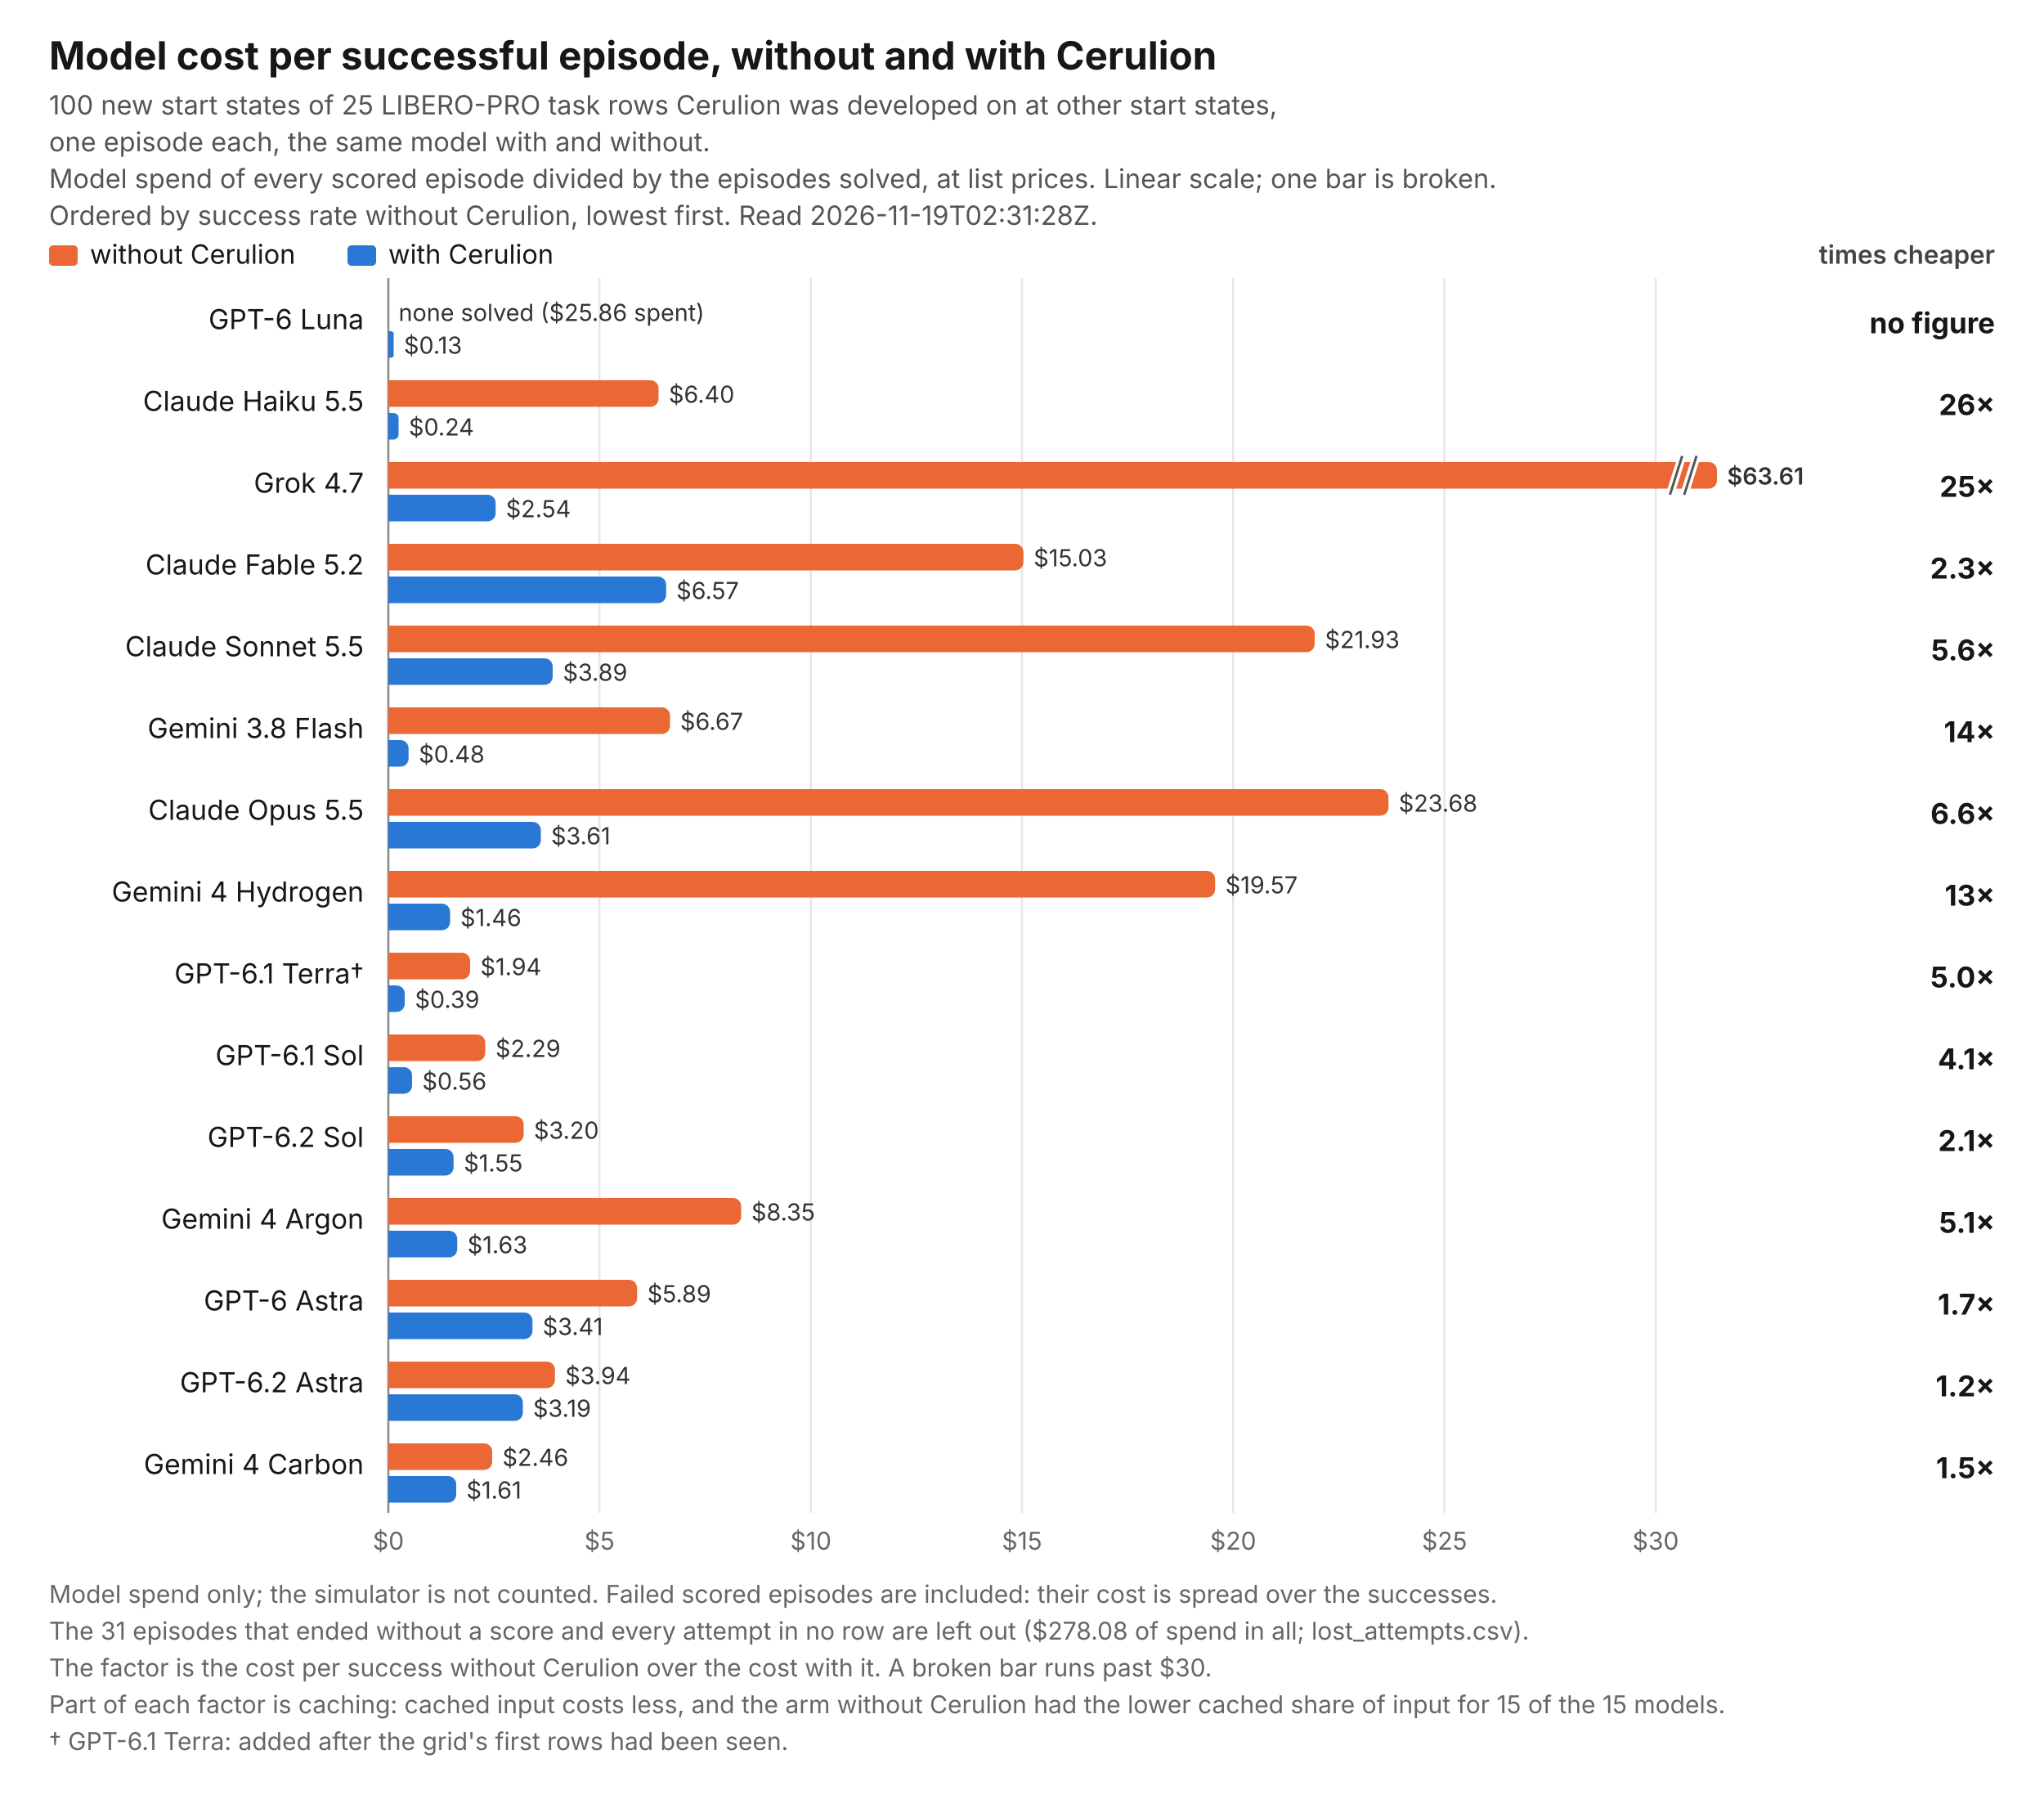
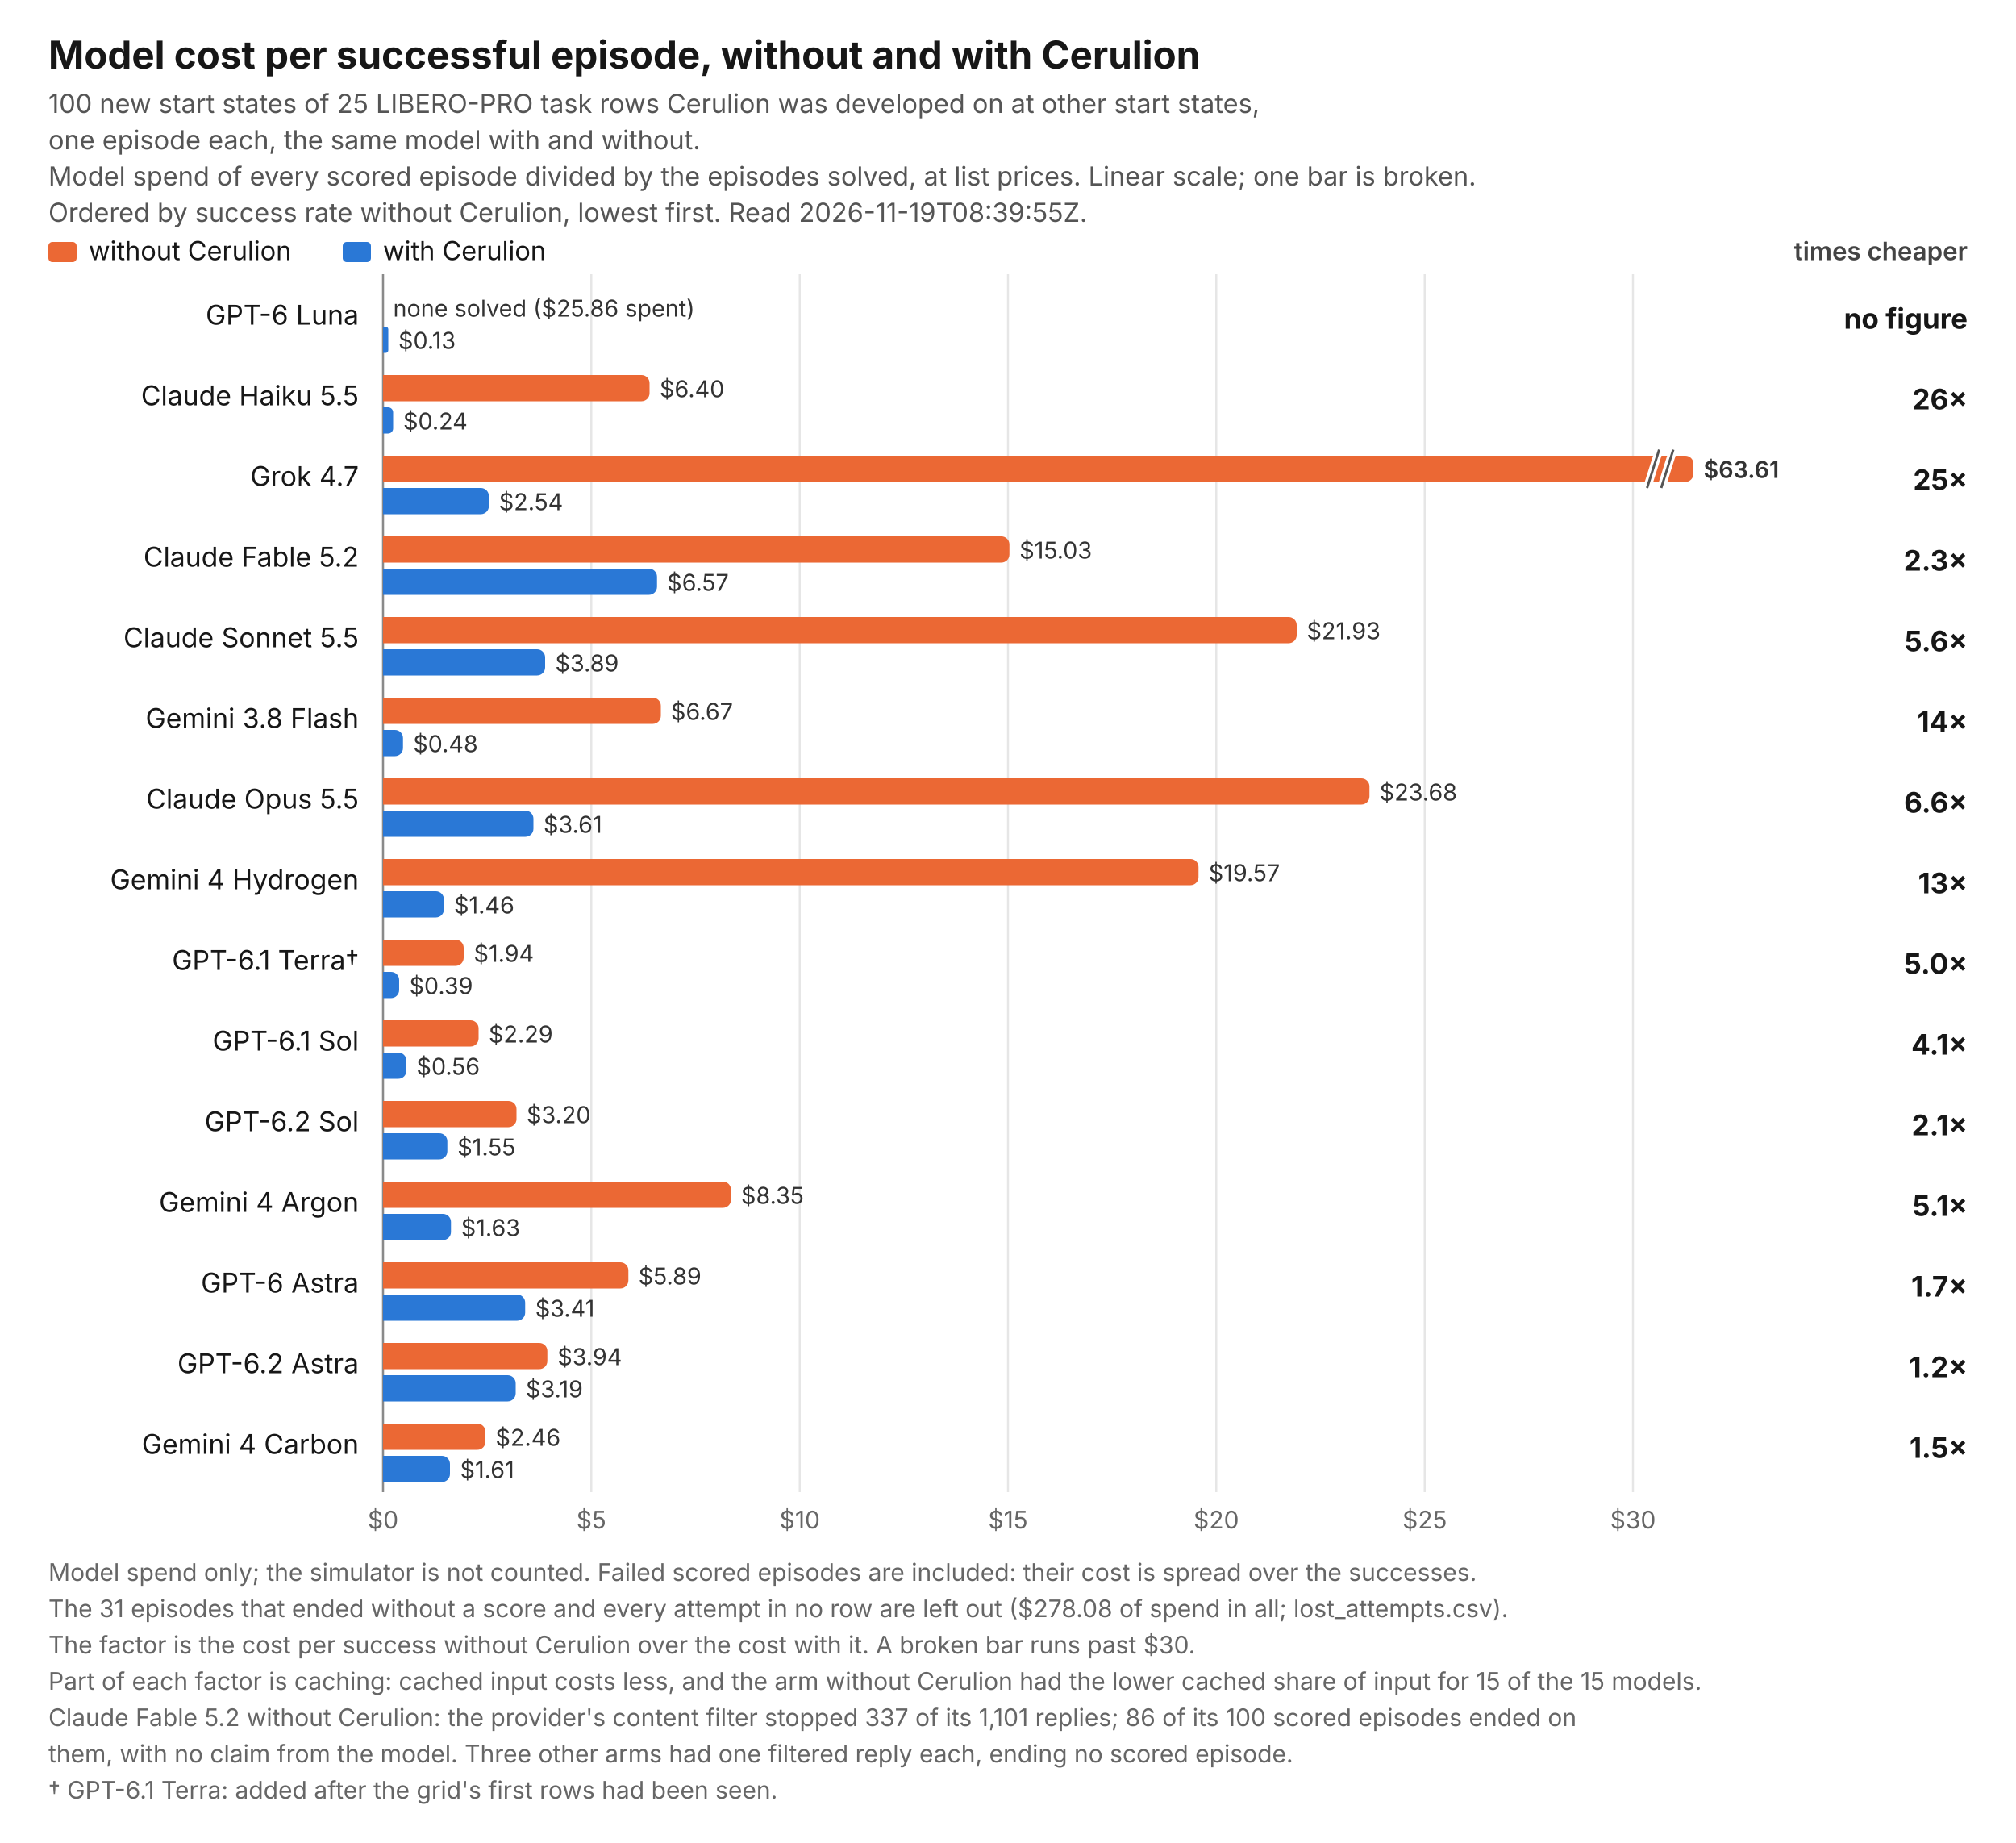
- <svg xmlns="http://www.w3.org/2000/svg" viewBox="0 0 1000 878" font-family="system-ui,-apple-system,Segoe UI,sans-serif" role="img" aria-label="Model cost per successful episode, without and with Cerulion">
-   <rect width="1000" height="878" fill="#fff" />
+ <svg xmlns="http://www.w3.org/2000/svg" viewBox="0 0 1000 914" font-family="system-ui,-apple-system,Segoe UI,sans-serif" role="img" aria-label="Model cost per successful episode, without and with Cerulion">
+   <rect width="1000" height="914" fill="#fff" />
  <text x="24" y="34" font-size="19" font-weight="650" fill="#171717">Model cost per successful episode, without and with Cerulion</text>
  <text x="24" y="56" font-size="13" fill="#555">100 new start states of 25 LIBERO-PRO task rows Cerulion was developed on at other start states,</text>
  <text x="24" y="74" font-size="13" fill="#555">one episode each, the same model with and without.</text>
  <text x="24" y="92" font-size="13" fill="#555">Model spend of every scored episode divided by the episodes solved, at list prices. Linear scale; one bar is broken.</text>
-   <text x="24" y="110" font-size="13" fill="#555">Ordered by success rate without Cerulion, lowest first. Read 2026-11-19T02:31:28Z.</text>
+   <text x="24" y="110" font-size="13" fill="#555">Ordered by success rate without Cerulion, lowest first. Read 2026-11-19T08:39:55Z.</text>
  <rect x="24" y="120" width="14" height="10" rx="2" fill="#eb6834" />
  <text x="44" y="129" font-size="13" fill="#171717">without Cerulion</text>
  <rect x="170" y="120" width="14" height="10" rx="2" fill="#2a78d6" />
  <text x="190" y="129" font-size="13" fill="#171717">with Cerulion</text>
  <text x="976" y="129" font-size="12.5" font-weight="600" fill="#444" text-anchor="end">times cheaper</text>
  <line x1="190.0" y1="136" x2="190.0" y2="740" stroke="#e6e6e6" stroke-width="1" />
  <text x="190.0" y="758" font-size="12" fill="#666" text-anchor="middle">$0</text>
  <line x1="293.3" y1="136" x2="293.3" y2="740" stroke="#e6e6e6" stroke-width="1" />
  <text x="293.3" y="758" font-size="12" fill="#666" text-anchor="middle">$5</text>
  <line x1="396.7" y1="136" x2="396.7" y2="740" stroke="#e6e6e6" stroke-width="1" />
  <text x="396.7" y="758" font-size="12" fill="#666" text-anchor="middle">$10</text>
  <line x1="500.0" y1="136" x2="500.0" y2="740" stroke="#e6e6e6" stroke-width="1" />
  <text x="500.0" y="758" font-size="12" fill="#666" text-anchor="middle">$15</text>
  <line x1="603.3" y1="136" x2="603.3" y2="740" stroke="#e6e6e6" stroke-width="1" />
  <text x="603.3" y="758" font-size="12" fill="#666" text-anchor="middle">$20</text>
  <line x1="706.7" y1="136" x2="706.7" y2="740" stroke="#e6e6e6" stroke-width="1" />
  <text x="706.7" y="758" font-size="12" fill="#666" text-anchor="middle">$25</text>
  <line x1="810.0" y1="136" x2="810.0" y2="740" stroke="#e6e6e6" stroke-width="1" />
  <text x="810.0" y="758" font-size="12" fill="#666" text-anchor="middle">$30</text>
  <line x1="190.0" y1="136" x2="190.0" y2="740" stroke="#8a8a8a" stroke-width="1" />
  <text x="178" y="161" font-size="13.5" fill="#171717" text-anchor="end">GPT-6 Luna</text>
  <text x="195.0" y="157" font-size="11.5" fill="#333">none solved ($25.86 spent)</text>
  <path d="M190.0,162 h1.3 a1.308,1.308 0 0 1 1.308,1.308 v10.4 a1.308,1.308 0 0 1 -1.308,1.308 h-1.3 z" fill="#2a78d6" />
  <text x="197.6" y="173" font-size="11.5" fill="#333">$0.13</text>
  <text x="976" y="163" font-size="14" font-weight="650" fill="#171717" text-anchor="end">no figure</text>
  <text x="178" y="201" font-size="13.5" fill="#171717" text-anchor="end">Claude Haiku 5.5</text>
  <path d="M190.0,186 h128.2 a4,4 0 0 1 4,4 v5.0 a4,4 0 0 1 -4,4 h-128.2 z" fill="#eb6834" />
  <text x="327.2" y="197" font-size="11.5" fill="#333">$6.40</text>
  <path d="M190.0,202 h2.5 a2.504,2.504 0 0 1 2.504,2.504 v8.0 a2.504,2.504 0 0 1 -2.504,2.504 h-2.5 z" fill="#2a78d6" />
  <text x="200.0" y="213" font-size="11.5" fill="#333">$0.24</text>
  <text x="976" y="203" font-size="14" font-weight="650" fill="#171717" text-anchor="end">26×</text>
  <text x="178" y="241" font-size="13.5" fill="#171717" text-anchor="end">Grok 4.7</text>
  <path d="M190.0,226 h646.0 a4,4 0 0 1 4,4 v5.0 a4,4 0 0 1 -4,4 h-646.0 z" fill="#eb6834" />
  <path d="M817.0,242 L823.0,223" stroke="#fff" stroke-width="4" />
  <path d="M817.0,242 L823.0,223" stroke="#555" stroke-width="1.2" />
  <path d="M824.0,242 L830.0,223" stroke="#fff" stroke-width="4" />
  <path d="M824.0,242 L830.0,223" stroke="#555" stroke-width="1.2" />
  <text x="845.0" y="237" font-size="11.5" font-weight="600" fill="#333">$63.61</text>
  <path d="M190.0,242 h48.5 a4,4 0 0 1 4,4 v5.0 a4,4 0 0 1 -4,4 h-48.5 z" fill="#2a78d6" />
  <text x="247.5" y="253" font-size="11.5" fill="#333">$2.54</text>
  <text x="976" y="243" font-size="14" font-weight="650" fill="#171717" text-anchor="end">25×</text>
  <text x="178" y="281" font-size="13.5" fill="#171717" text-anchor="end">Claude Fable 5.2</text>
  <path d="M190.0,266 h306.7 a4,4 0 0 1 4,4 v5.0 a4,4 0 0 1 -4,4 h-306.7 z" fill="#eb6834" />
  <text x="505.7" y="277" font-size="11.5" fill="#333">$15.03</text>
  <path d="M190.0,282 h131.9 a4,4 0 0 1 4,4 v5.0 a4,4 0 0 1 -4,4 h-131.9 z" fill="#2a78d6" />
  <text x="330.9" y="293" font-size="11.5" fill="#333">$6.57</text>
  <text x="976" y="283" font-size="14" font-weight="650" fill="#171717" text-anchor="end">2.3×</text>
  <text x="178" y="321" font-size="13.5" fill="#171717" text-anchor="end">Claude Sonnet 5.5</text>
  <path d="M190.0,306 h449.2 a4,4 0 0 1 4,4 v5.0 a4,4 0 0 1 -4,4 h-449.2 z" fill="#eb6834" />
  <text x="648.2" y="317" font-size="11.5" fill="#333">$21.93</text>
  <path d="M190.0,322 h76.4 a4,4 0 0 1 4,4 v5.0 a4,4 0 0 1 -4,4 h-76.4 z" fill="#2a78d6" />
  <text x="275.4" y="333" font-size="11.5" fill="#333">$3.89</text>
  <text x="976" y="323" font-size="14" font-weight="650" fill="#171717" text-anchor="end">5.6×</text>
  <text x="178" y="361" font-size="13.5" fill="#171717" text-anchor="end">Gemini 3.8 Flash</text>
  <path d="M190.0,346 h133.8 a4,4 0 0 1 4,4 v5.0 a4,4 0 0 1 -4,4 h-133.8 z" fill="#eb6834" />
  <text x="332.8" y="357" font-size="11.5" fill="#333">$6.67</text>
  <path d="M190.0,362 h5.9 a4,4 0 0 1 4,4 v5.0 a4,4 0 0 1 -4,4 h-5.9 z" fill="#2a78d6" />
  <text x="204.9" y="373" font-size="11.5" fill="#333">$0.48</text>
  <text x="976" y="363" font-size="14" font-weight="650" fill="#171717" text-anchor="end">14×</text>
  <text x="178" y="401" font-size="13.5" fill="#171717" text-anchor="end">Claude Opus 5.5</text>
  <path d="M190.0,386 h485.3 a4,4 0 0 1 4,4 v5.0 a4,4 0 0 1 -4,4 h-485.3 z" fill="#eb6834" />
  <text x="684.3" y="397" font-size="11.5" fill="#333">$23.68</text>
  <path d="M190.0,402 h70.6 a4,4 0 0 1 4,4 v5.0 a4,4 0 0 1 -4,4 h-70.6 z" fill="#2a78d6" />
  <text x="269.6" y="413" font-size="11.5" fill="#333">$3.61</text>
  <text x="976" y="403" font-size="14" font-weight="650" fill="#171717" text-anchor="end">6.6×</text>
  <text x="178" y="441" font-size="13.5" fill="#171717" text-anchor="end">Gemini 4 Hydrogen</text>
  <path d="M190.0,426 h400.5 a4,4 0 0 1 4,4 v5.0 a4,4 0 0 1 -4,4 h-400.5 z" fill="#eb6834" />
  <text x="599.5" y="437" font-size="11.5" fill="#333">$19.57</text>
  <path d="M190.0,442 h26.2 a4,4 0 0 1 4,4 v5.0 a4,4 0 0 1 -4,4 h-26.2 z" fill="#2a78d6" />
  <text x="225.2" y="453" font-size="11.5" fill="#333">$1.46</text>
  <text x="976" y="443" font-size="14" font-weight="650" fill="#171717" text-anchor="end">13×</text>
  <text x="178" y="481" font-size="13.5" fill="#171717" text-anchor="end">GPT-6.1 Terra†</text>
  <path d="M190.0,466 h36.0 a4,4 0 0 1 4,4 v5.0 a4,4 0 0 1 -4,4 h-36.0 z" fill="#eb6834" />
  <text x="235.0" y="477" font-size="11.5" fill="#333">$1.94</text>
  <path d="M190.0,482 h4.0 a3.994,3.994 0 0 1 3.994,3.994 v5.0 a3.994,3.994 0 0 1 -3.994,3.994 h-4.0 z" fill="#2a78d6" />
  <text x="203.0" y="493" font-size="11.5" fill="#333">$0.39</text>
  <text x="976" y="483" font-size="14" font-weight="650" fill="#171717" text-anchor="end">5.0×</text>
  <text x="178" y="521" font-size="13.5" fill="#171717" text-anchor="end">GPT-6.1 Sol</text>
  <path d="M190.0,506 h43.4 a4,4 0 0 1 4,4 v5.0 a4,4 0 0 1 -4,4 h-43.4 z" fill="#eb6834" />
  <text x="242.4" y="517" font-size="11.5" fill="#333">$2.29</text>
  <path d="M190.0,522 h7.6 a4,4 0 0 1 4,4 v5.0 a4,4 0 0 1 -4,4 h-7.6 z" fill="#2a78d6" />
  <text x="206.6" y="533" font-size="11.5" fill="#333">$0.56</text>
  <text x="976" y="523" font-size="14" font-weight="650" fill="#171717" text-anchor="end">4.1×</text>
  <text x="178" y="561" font-size="13.5" fill="#171717" text-anchor="end">GPT-6.2 Sol</text>
  <path d="M190.0,546 h62.2 a4,4 0 0 1 4,4 v5.0 a4,4 0 0 1 -4,4 h-62.2 z" fill="#eb6834" />
  <text x="261.2" y="557" font-size="11.5" fill="#333">$3.20</text>
  <path d="M190.0,562 h27.9 a4,4 0 0 1 4,4 v5.0 a4,4 0 0 1 -4,4 h-27.9 z" fill="#2a78d6" />
  <text x="226.9" y="573" font-size="11.5" fill="#333">$1.55</text>
  <text x="976" y="563" font-size="14" font-weight="650" fill="#171717" text-anchor="end">2.1×</text>
  <text x="178" y="601" font-size="13.5" fill="#171717" text-anchor="end">Gemini 4 Argon</text>
  <path d="M190.0,586 h168.6 a4,4 0 0 1 4,4 v5.0 a4,4 0 0 1 -4,4 h-168.6 z" fill="#eb6834" />
  <text x="367.6" y="597" font-size="11.5" fill="#333">$8.35</text>
  <path d="M190.0,602 h29.7 a4,4 0 0 1 4,4 v5.0 a4,4 0 0 1 -4,4 h-29.7 z" fill="#2a78d6" />
  <text x="228.7" y="613" font-size="11.5" fill="#333">$1.63</text>
  <text x="976" y="603" font-size="14" font-weight="650" fill="#171717" text-anchor="end">5.1×</text>
  <text x="178" y="641" font-size="13.5" fill="#171717" text-anchor="end">GPT-6 Astra</text>
  <path d="M190.0,626 h117.7 a4,4 0 0 1 4,4 v5.0 a4,4 0 0 1 -4,4 h-117.7 z" fill="#eb6834" />
  <text x="316.7" y="637" font-size="11.5" fill="#333">$5.89</text>
  <path d="M190.0,642 h66.5 a4,4 0 0 1 4,4 v5.0 a4,4 0 0 1 -4,4 h-66.5 z" fill="#2a78d6" />
  <text x="265.5" y="653" font-size="11.5" fill="#333">$3.41</text>
  <text x="976" y="643" font-size="14" font-weight="650" fill="#171717" text-anchor="end">1.7×</text>
  <text x="178" y="681" font-size="13.5" fill="#171717" text-anchor="end">GPT-6.2 Astra</text>
  <path d="M190.0,666 h77.5 a4,4 0 0 1 4,4 v5.0 a4,4 0 0 1 -4,4 h-77.5 z" fill="#eb6834" />
  <text x="276.5" y="677" font-size="11.5" fill="#333">$3.94</text>
  <path d="M190.0,682 h61.8 a4,4 0 0 1 4,4 v5.0 a4,4 0 0 1 -4,4 h-61.8 z" fill="#2a78d6" />
  <text x="260.8" y="693" font-size="11.5" fill="#333">$3.19</text>
  <text x="976" y="683" font-size="14" font-weight="650" fill="#171717" text-anchor="end">1.2×</text>
  <text x="178" y="721" font-size="13.5" fill="#171717" text-anchor="end">Gemini 4 Carbon</text>
  <path d="M190.0,706 h46.8 a4,4 0 0 1 4,4 v5.0 a4,4 0 0 1 -4,4 h-46.8 z" fill="#eb6834" />
  <text x="245.8" y="717" font-size="11.5" fill="#333">$2.46</text>
  <path d="M190.0,722 h29.2 a4,4 0 0 1 4,4 v5.0 a4,4 0 0 1 -4,4 h-29.2 z" fill="#2a78d6" />
  <text x="228.2" y="733" font-size="11.5" fill="#333">$1.61</text>
  <text x="976" y="723" font-size="14" font-weight="650" fill="#171717" text-anchor="end">1.5×</text>
  <text x="24" y="784" font-size="12" fill="#666">Model spend only; the simulator is not counted. Failed scored episodes are included: their cost is spread over the successes.</text>
  <text x="24" y="802" font-size="12" fill="#666">The 31 episodes that ended without a score and every attempt in no row are left out ($278.08 of spend in all; lost_attempts.csv).</text>
  <text x="24" y="820" font-size="12" fill="#666">The factor is the cost per success without Cerulion over the cost with it. A broken bar runs past $30.</text>
  <text x="24" y="838" font-size="12" fill="#666">Part of each factor is caching: cached input costs less, and the arm without Cerulion had the lower cached share of input for 15 of the 15 models.</text>
-   <text x="24" y="856" font-size="12" fill="#666">† GPT-6.1 Terra: added after the grid's first rows had been seen.</text>
+   <text x="24" y="856" font-size="12" fill="#666">Claude Fable 5.2 without Cerulion: the provider's content filter stopped 337 of its 1,101 replies; 86 of its 100 scored episodes ended on</text>
+   <text x="24" y="874" font-size="12" fill="#666">them, with no claim from the model. Three other arms had one filtered reply each, ending no scored episode.</text>
+   <text x="24" y="892" font-size="12" fill="#666">† GPT-6.1 Terra: added after the grid's first rows had been seen.</text>
</svg>
